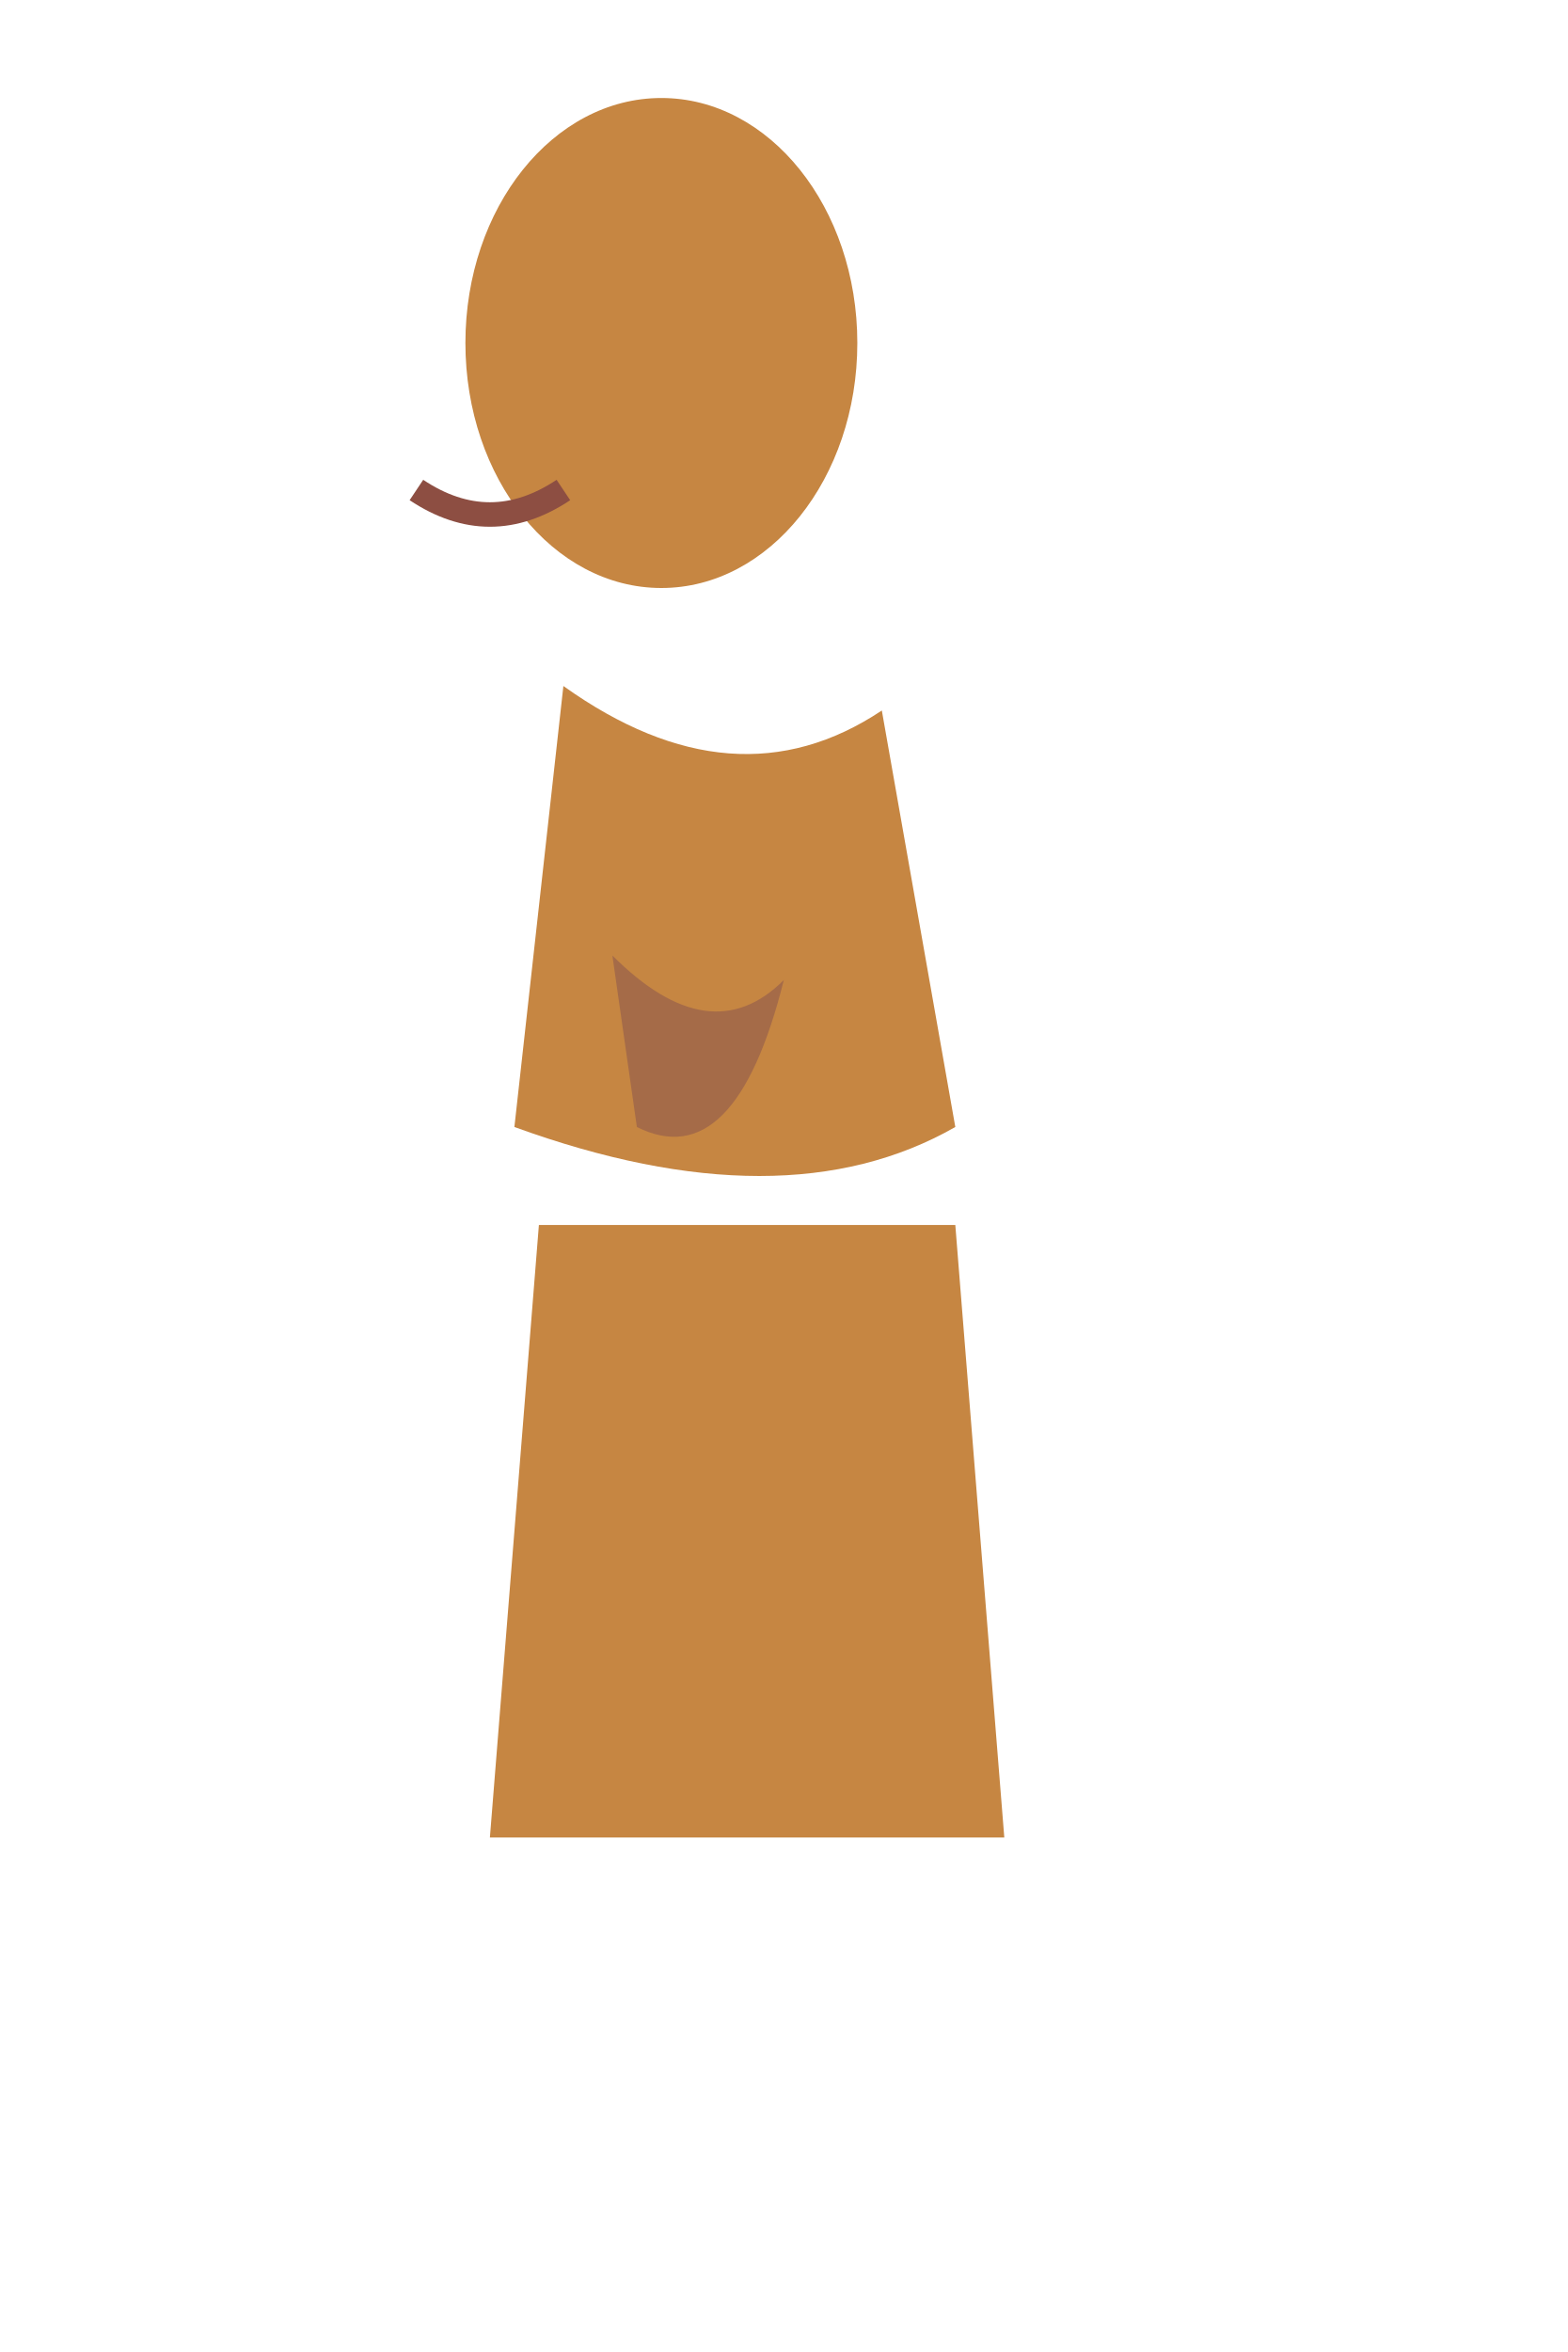
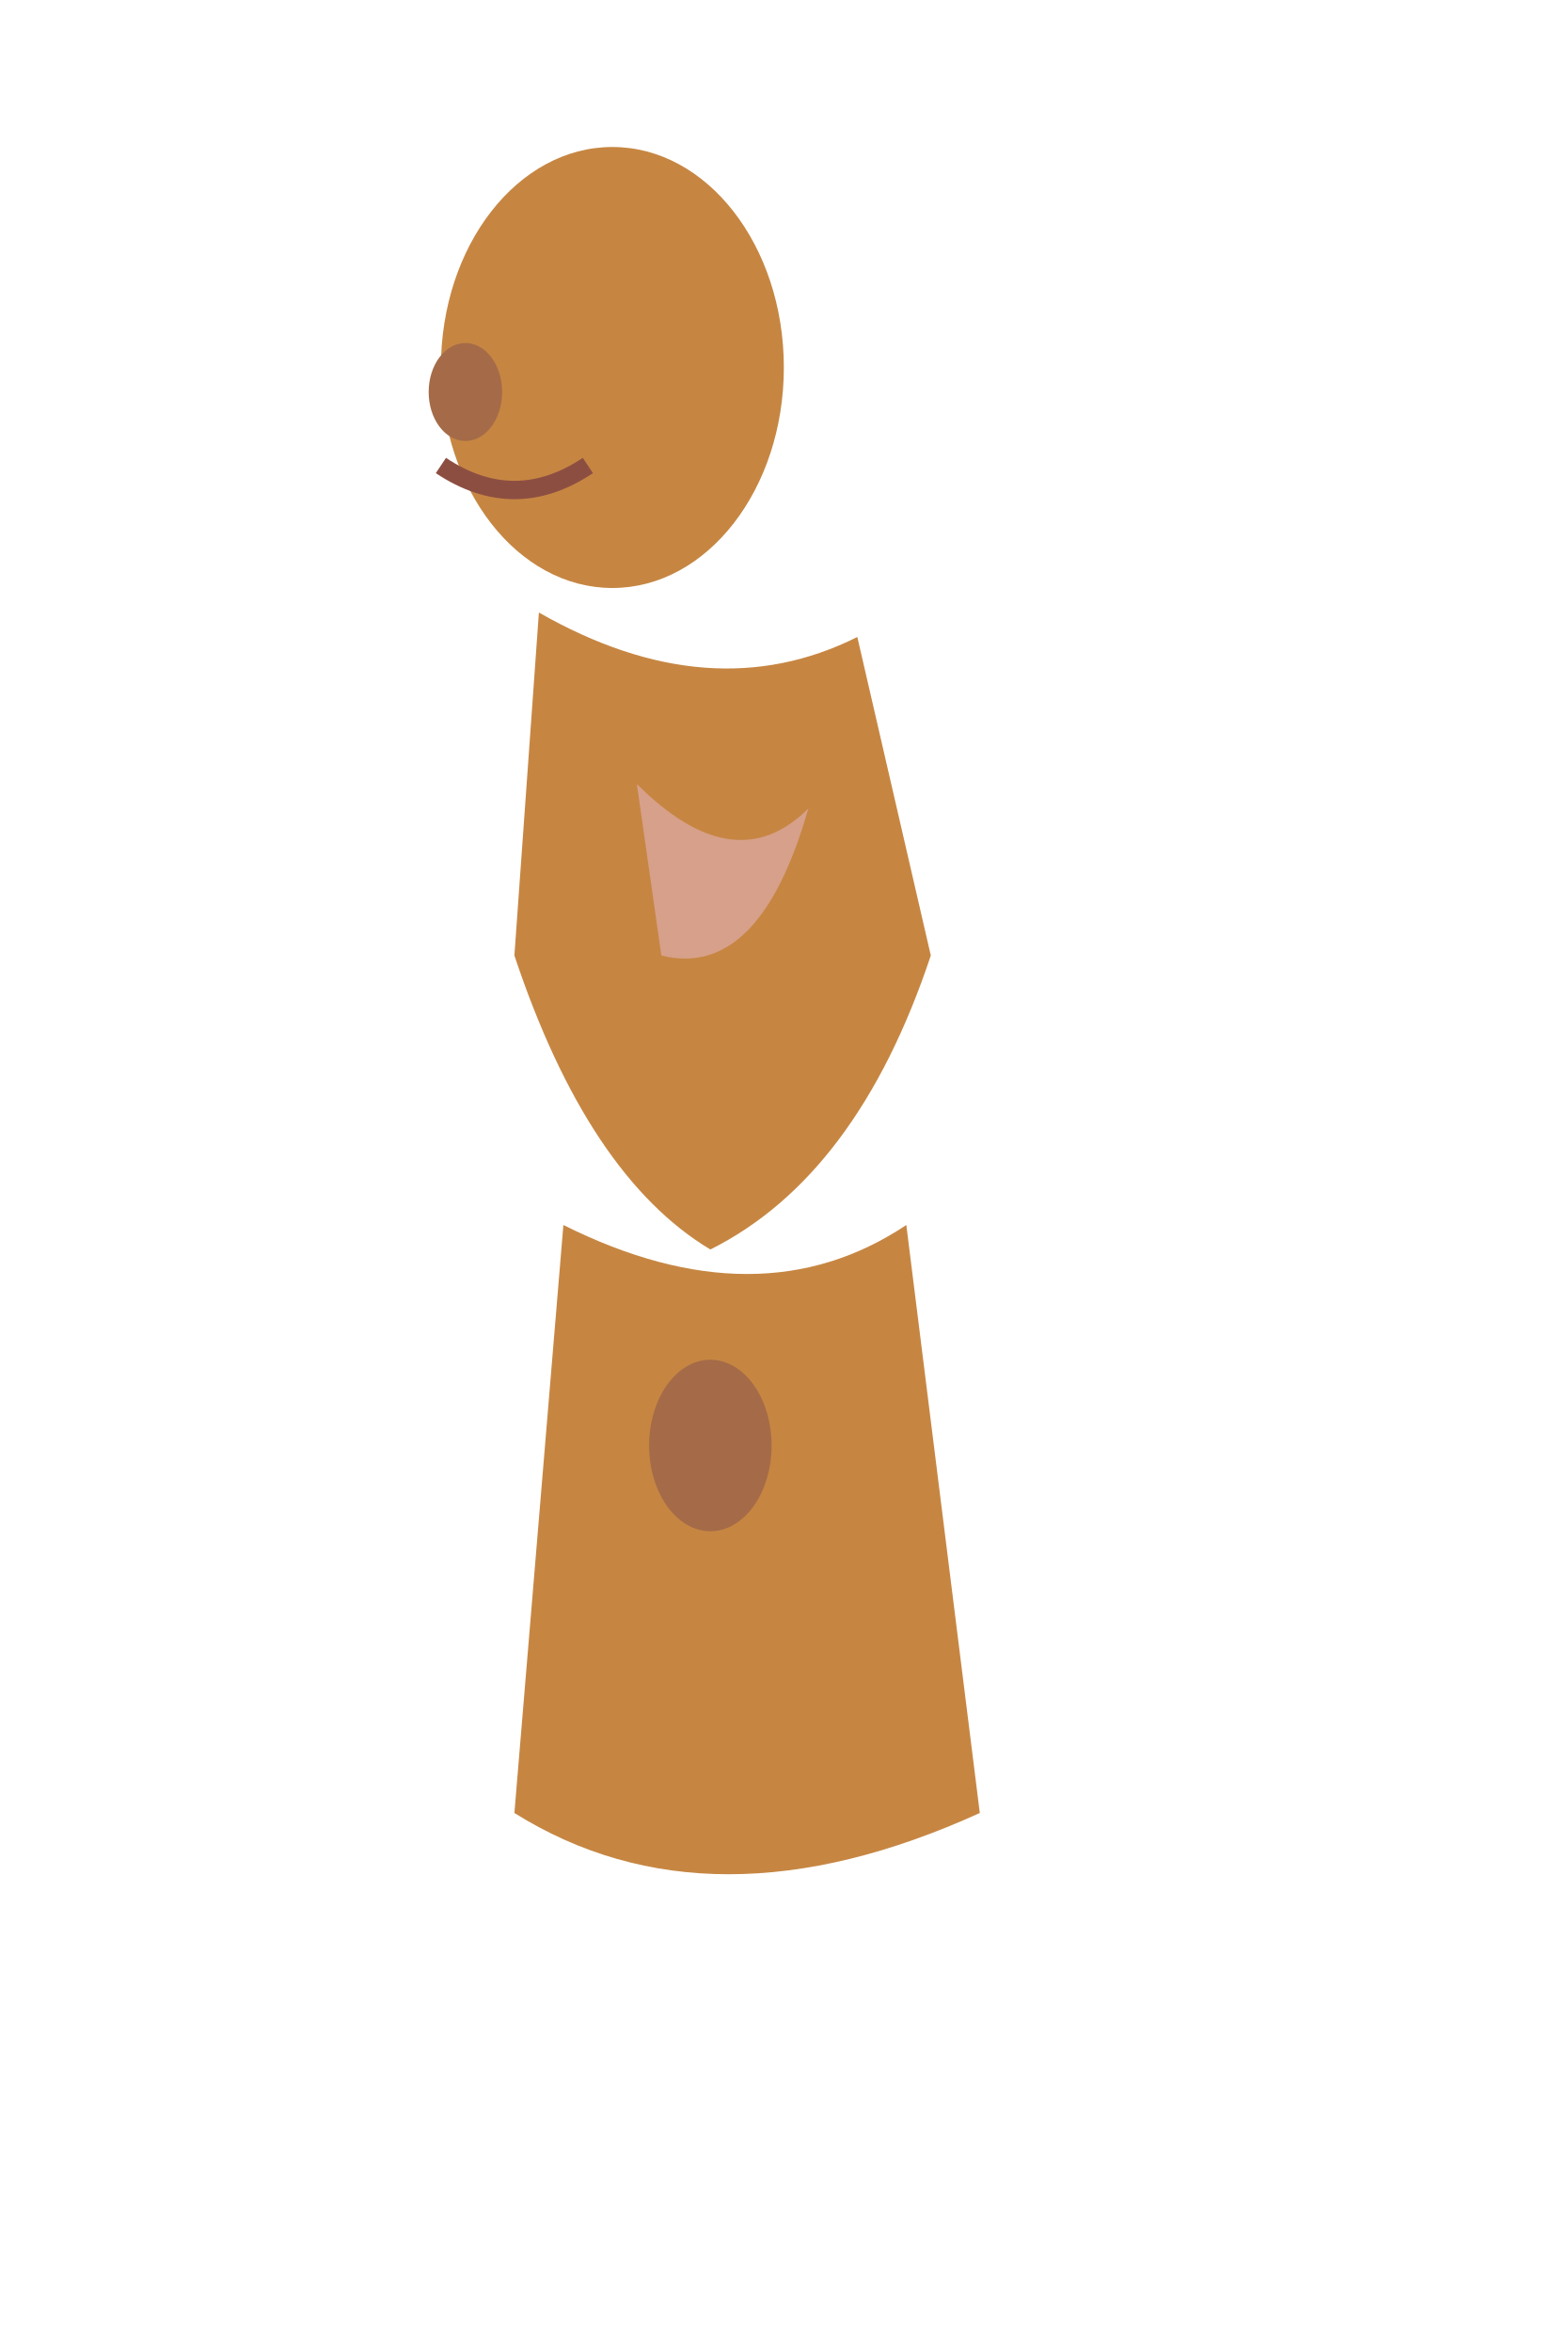
<svg xmlns="http://www.w3.org/2000/svg" width="128" height="192" viewBox="0 0 128 192">
-   <ellipse cx="54" cy="28" rx="16" ry="20" fill="#c68642" />
-   <path d="M34 40 Q40 44 46 40" fill="none" stroke="#8d4e42" stroke-width="2" />
-   <path d="M46 56 Q60 66 72 58 L78 92 Q64 100 42 92 Z" fill="#c68642" />
-   <path d="M50 78 Q58 86 64 80 Q60 96 52 92 Z" fill="#a56b48" />
-   <path d="M44 100 L78 100 L82 150 L40 150 Z" fill="#c68642" />
+   <ellipse cx="50" cy="30" rx="14" ry="18" fill="#c68642" />
+   <ellipse cx="38" cy="32" rx="3" ry="4" fill="#a56b48" />
+   <path d="M36 38 Q42 42 48 38" fill="none" stroke="#8d4e42" stroke-width="1.5" />
+   <path d="M44 50 Q58 58 70 52 L76 78 Q70 96 58 102 Q48 96 42 78 Z" fill="#c68642" />
+   <path d="M52 64 Q60 72 66 66 Q62 80 54 78 Z" fill="#d7a08a" />
+   <path d="M46 100 Q62 108 74 100 L80 148 Q58 158 42 148 Z" fill="#c68642" />
+   <ellipse cx="58" cy="118" rx="5" ry="7" fill="#a56b48" />
</svg>
